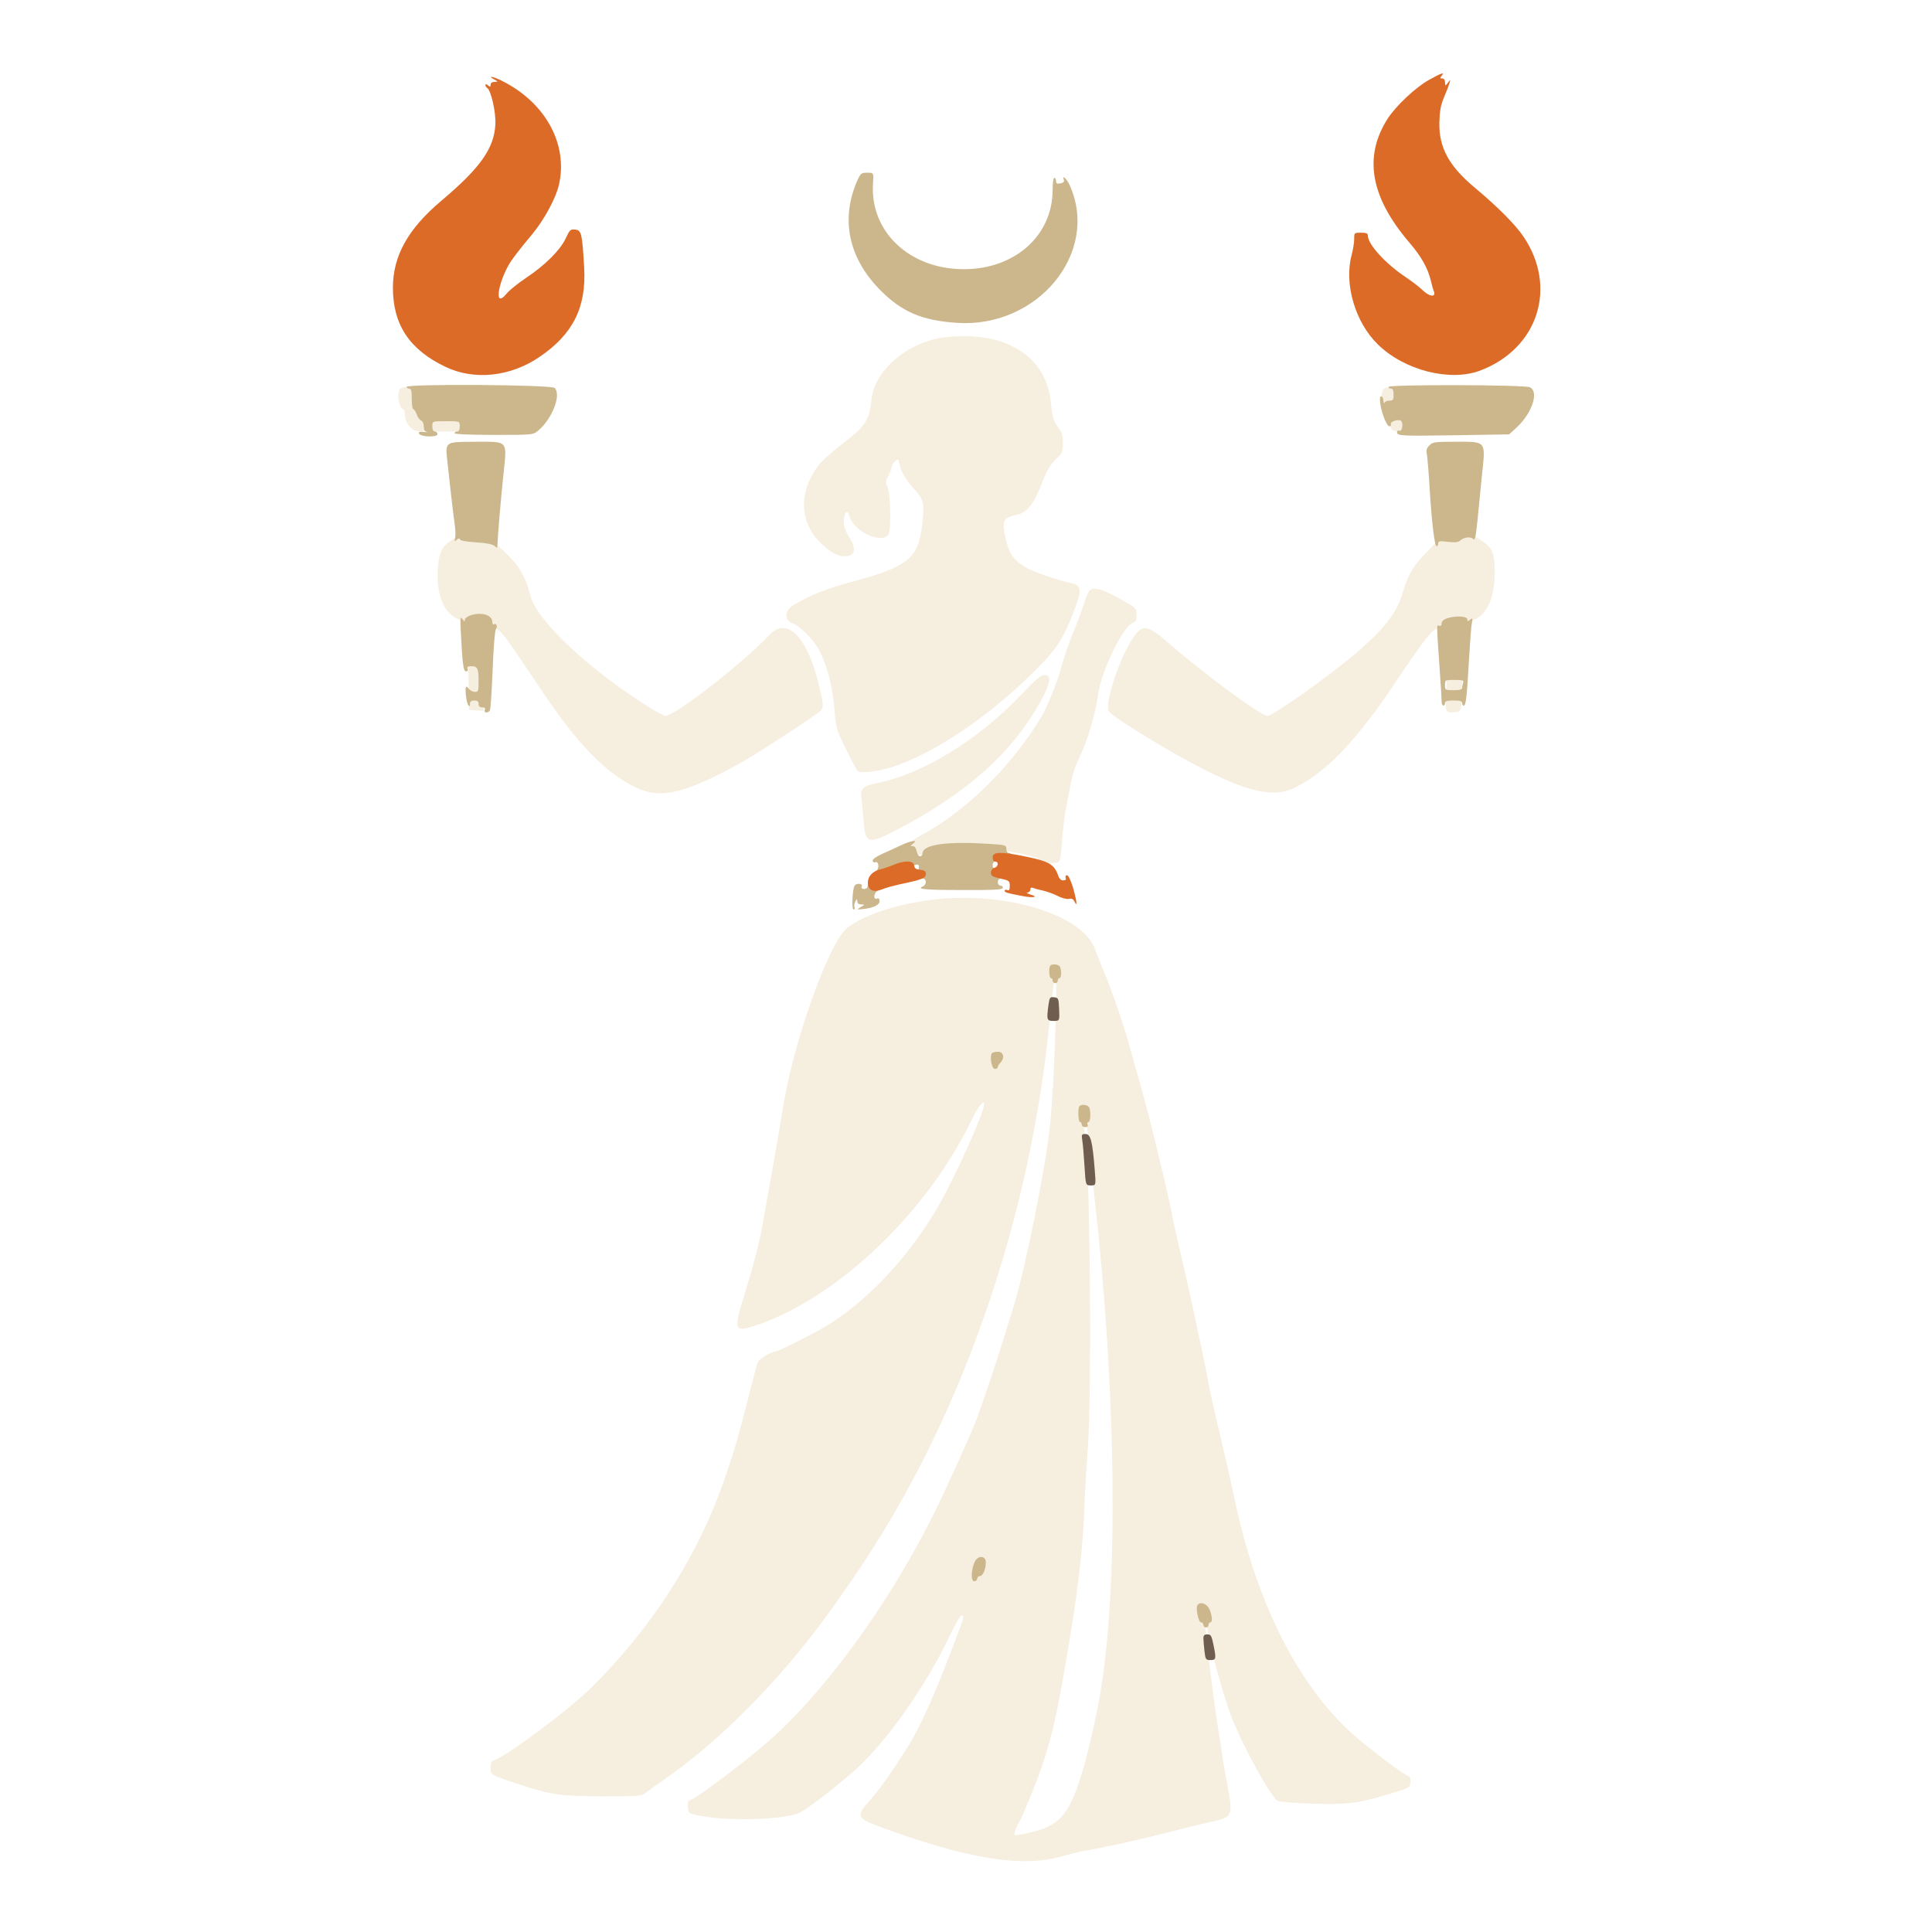
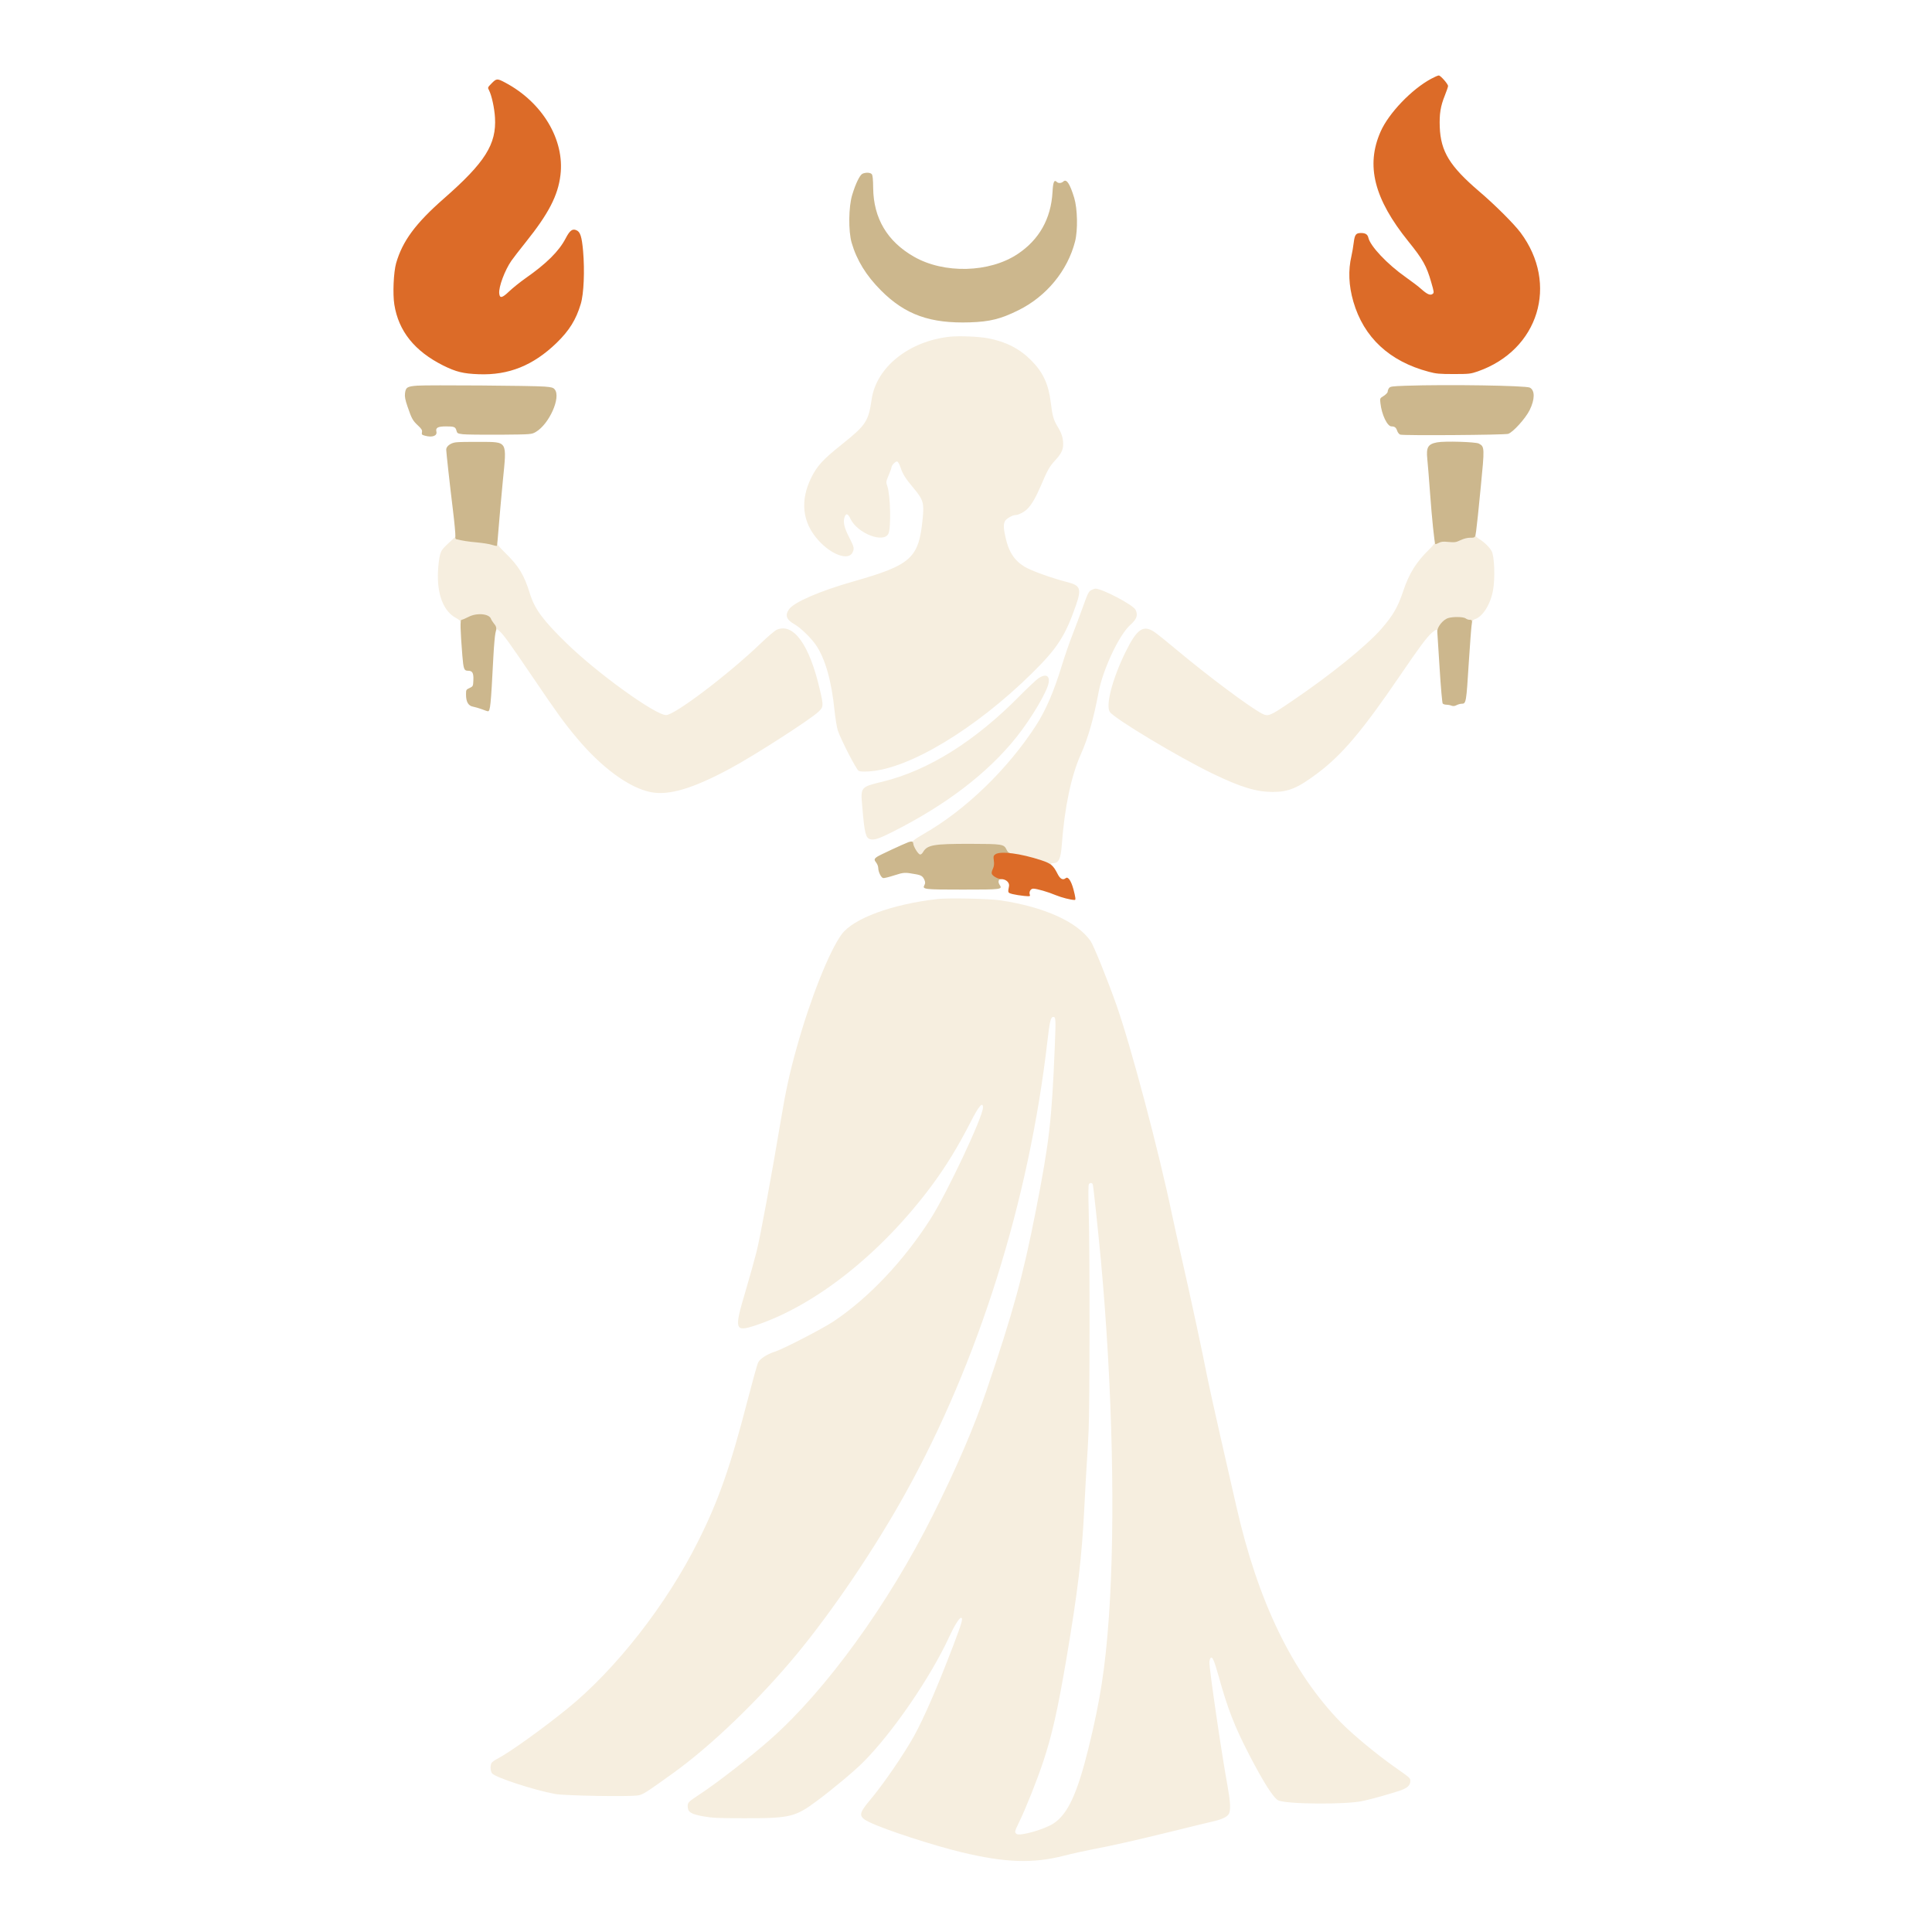
- <svg xmlns="http://www.w3.org/2000/svg" width="120" height="120" viewBox="209.7 -41.8 1127.5 1127.5">
-   <g transform="translate(0,1048) scale(0.1,-0.1)" fill="#F6EEDF">
-     <path d="M7615 8930 c-213 -24 -410 -187 -431 -357 -17 -138 -30 -156 -190 -281 -50 -39 -103 -87 -118 -107 -122 -160 -115 -340 18 -463 58 -54 100 -74 144 -70 49 4 56 47 18 105 -14 21 -28 53 -32 70 -12 59 16 114 30 60 21 -87 182 -165 227 -110 18 21 14 245 -6 283 -11 22 -10 30 6 60 10 19 18 42 19 51 0 9 9 24 20 34 18 17 19 16 25 -11 10 -48 38 -96 82 -144 61 -66 66 -85 53 -204 -23 -209 -80 -255 -421 -346 -138 -37 -235 -76 -331 -133 -54 -32 -56 -90 -4 -107 40 -13 125 -100 155 -158 47 -92 79 -220 89 -357 8 -95 11 -107 67 -220 32 -66 63 -124 69 -128 19 -14 132 1 213 29 234 80 526 274 784 523 157 151 198 211 266 389 45 119 42 145 -20 157 -64 13 -223 67 -263 91 -69 39 -99 83 -118 168 -24 105 -16 123 66 140 62 13 98 61 153 203 23 58 44 92 74 121 38 36 41 42 41 94 0 39 -6 63 -19 79 -34 45 -43 71 -51 155 -24 273 -266 424 -615 384z" />
-     <path d="M4432 8628 c-22 -22 -6 -118 20 -118 4 0 8 -15 8 -34 0 -22 9 -45 26 -65 26 -31 26 -31 175 -31 l149 0 0 45 0 44 -117 3 c-118 3 -118 3 -132 33 -8 17 -18 32 -23 33 -4 2 -8 20 -8 41 0 45 -14 61 -55 61 -17 0 -36 -5 -43 -12z" />
-     <path d="M10172 8628 c-13 -13 -16 -56 -6 -82 4 -11 19 -16 51 -16 44 0 44 0 41 53 -3 52 -3 52 -38 55 -19 2 -41 -3 -48 -10z" />
-     <path d="M10217 8474 c-4 -4 -7 -24 -7 -45 0 -41 11 -49 66 -49 35 0 35 0 32 48 -3 47 -3 47 -43 50 -23 2 -44 0 -48 -4z" />
-     <path d="M10595 7780 c-3 -5 -24 -10 -46 -10 -31 0 -46 -6 -62 -26 -12 -14 -47 -52 -79 -84 -62 -63 -96 -123 -123 -215 -33 -116 -101 -207 -255 -342 -144 -127 -502 -383 -536 -383 -38 0 -363 239 -582 429 -113 98 -142 105 -190 44 -82 -105 -185 -408 -152 -448 36 -43 365 -243 568 -345 260 -130 405 -157 522 -96 188 98 356 275 587 621 144 215 197 285 230 302 37 20 126 43 164 43 113 0 179 107 179 289 0 111 -14 144 -79 185 -22 14 -42 30 -46 36 -8 13 -92 13 -100 0z" />
-     <path d="M4732 7745 c-56 -35 -74 -73 -80 -169 -12 -195 69 -317 202 -303 45 4 60 1 110 -26 65 -35 48 -13 310 -402 199 -296 363 -462 537 -544 139 -66 279 -35 589 134 93 50 437 273 483 313 23 20 22 38 -13 174 -66 264 -181 376 -281 272 -163 -171 -553 -474 -609 -474 -7 0 -47 21 -89 47 -347 215 -660 507 -697 650 -30 117 -68 182 -157 265 -57 54 -90 78 -107 78 -14 0 -54 3 -90 6 -58 5 -70 2 -108 -21z" />
-     <path d="M8453 7448 c-6 -7 -21 -44 -33 -82 -12 -38 -40 -112 -62 -165 -22 -53 -52 -141 -67 -196 -25 -92 -83 -235 -119 -295 -173 -284 -429 -537 -685 -679 -76 -42 -77 -43 -77 -82 0 -39 0 -39 48 -39 26 0 76 9 110 20 126 39 484 9 608 -51 24 -12 56 -19 75 -17 34 3 34 3 45 139 6 74 16 158 23 185 6 27 17 86 25 131 10 55 29 113 59 175 42 88 87 244 102 351 19 140 147 404 206 422 14 5 19 16 19 45 0 37 -2 39 -77 82 -125 71 -177 85 -200 56z" />
-     <path d="M4832 6898 l3 -143 43 -3 42 -3 0 130 c0 158 -1 161 -51 161 l-40 0 3 -142z" />
-     <path d="M8050 6837 c-246 -258 -572 -457 -830 -508 -86 -17 -103 -32 -96 -84 3 -22 8 -76 11 -120 11 -158 23 -161 216 -59 413 219 673 460 836 771 42 82 44 123 6 122 -22 -1 -53 -27 -143 -122z" />
-     <path d="M10536 6858 c-7 -114 -4 -121 50 -116 39 3 39 3 42 111 l3 107 -44 0 -44 0 -7 -102z" />
-     <path d="M7485 5640 c-193 -31 -352 -87 -442 -156 -111 -85 -325 -692 -382 -1084 -10 -64 -43 -256 -83 -475 -10 -60 -24 -135 -29 -165 -21 -119 -54 -246 -115 -443 -53 -168 -47 -191 42 -164 476 143 1017 647 1284 1195 46 94 80 138 80 104 0 -47 -165 -414 -264 -588 -162 -282 -391 -533 -631 -689 -65 -43 -306 -165 -324 -165 -21 0 -90 -40 -99 -58 -6 -9 -26 -84 -47 -167 -71 -287 -111 -418 -181 -605 -152 -404 -409 -796 -741 -1126 -129 -129 -499 -406 -574 -429 -14 -5 -19 -16 -19 -43 0 -43 -4 -41 168 -98 186 -61 243 -69 489 -69 213 0 223 1 250 22 15 12 60 44 98 70 323 221 683 584 961 968 164 226 283 408 397 605 483 835 803 1855 901 2874 14 142 28 261 31 264 17 18 -5 -646 -30 -888 -26 -248 -146 -844 -215 -1065 -11 -33 -38 -121 -61 -195 -37 -121 -98 -303 -149 -445 -28 -78 -182 -419 -256 -567 -262 -524 -633 -1033 -961 -1321 -155 -135 -438 -347 -465 -347 -5 0 -8 -17 -6 -37 3 -38 3 -38 68 -51 174 -34 498 -24 585 18 47 23 211 150 324 250 180 161 415 493 551 783 30 64 61 117 68 117 17 0 16 -8 -14 -86 -130 -349 -220 -554 -300 -682 -92 -145 -168 -253 -220 -310 -82 -91 -78 -104 56 -154 506 -187 830 -241 1061 -174 46 13 102 27 124 31 106 17 307 61 484 106 108 28 227 57 266 65 126 27 129 34 95 214 -11 58 -25 137 -30 175 -5 39 -17 111 -25 160 -16 97 -49 351 -65 505 -5 52 -12 111 -16 130 -4 19 -4 32 -1 29 4 -3 14 -46 22 -95 25 -142 94 -391 141 -511 67 -171 229 -464 268 -485 11 -6 103 -13 204 -16 208 -6 259 1 445 56 120 36 122 37 125 68 2 22 -2 33 -14 38 -38 15 -260 184 -343 262 -311 293 -540 753 -666 1339 -22 104 -63 286 -85 377 -45 190 -62 266 -75 338 -30 160 -117 563 -170 785 -14 61 -31 135 -36 165 -28 146 -144 624 -196 800 -13 47 -40 141 -59 209 -36 129 -99 310 -154 441 -17 41 -35 87 -40 101 -68 217 -565 360 -1005 289z m980 -1510 c3 -52 12 -153 20 -225 127 -1131 140 -2252 34 -2885 -22 -136 -78 -376 -111 -480 -75 -240 -132 -302 -314 -340 -82 -17 -82 -17 -74 10 4 15 15 38 23 51 9 13 36 76 62 139 108 266 145 404 210 785 71 411 100 652 110 910 3 83 13 254 22 380 20 303 13 1450 -11 1695 -8 85 -15 173 -15 195 2 64 36 -124 44 -235z" />
+ <svg xmlns="http://www.w3.org/2000/svg" width="120" height="120" viewBox="0 0 2048 2048">
+   <g transform="translate(0,2048) scale(0.1,-0.1)" fill="#F6EEDF" stroke="none">
+     <path d="M10070 16911 c-434 -46 -781 -324 -830 -664 -34 -233 -60 -273 -315 -477 -201 -160 -263 -228 -324 -351 -122 -245 -97 -475 72 -664 140 -157 323 -222 365 -130 19 40 15 58 -28 142 -58 111 -74 171 -60 223 15 54 38 50 66 -11 74 -154 353 -262 402 -155 29 65 21 411 -13 506 -14 40 -13 45 15 112 17 39 30 76 30 83 0 23 46 69 62 63 8 -4 23 -30 33 -60 24 -74 53 -120 140 -223 102 -122 112 -157 96 -320 -41 -423 -119 -493 -736 -669 -355 -101 -632 -221 -682 -296 -44 -64 -27 -109 61 -159 64 -36 179 -149 229 -224 96 -145 162 -378 193 -686 9 -86 25 -182 35 -214 33 -98 196 -415 221 -428 15 -8 51 -10 112 -6 425 27 1127 451 1725 1040 270 266 353 395 466 719 61 176 48 212 -90 247 -164 42 -387 122 -455 164 -107 65 -168 159 -200 306 -23 100 -24 140 -8 175 11 26 80 66 111 66 31 0 91 30 125 63 46 44 92 123 146 249 69 164 92 204 152 269 64 70 84 111 84 171 -1 68 -15 113 -59 186 -44 73 -54 110 -72 252 -24 198 -81 323 -209 451 -122 123 -267 197 -456 233 -100 19 -305 27 -404 17z M15548 14810 c-37 -3 -78 -15 -94 -25 -23 -15 -45 -18 -116 -16 -92 2 -128 -8 -128 -37 0 -10 -25 -42 -56 -72 -142 -138 -216 -257 -280 -447 -56 -169 -108 -258 -231 -399 -158 -181 -539 -489 -948 -766 -237 -161 -250 -166 -318 -132 -129 67 -573 398 -907 678 -96 81 -199 163 -229 184 -121 84 -189 37 -311 -212 -139 -283 -212 -566 -165 -633 51 -73 728 -479 1090 -654 299 -144 460 -193 635 -194 169 0 265 40 476 198 260 195 474 448 871 1030 215 315 284 408 342 460 42 38 61 41 61 9 0 -12 11 -4 36 23 68 78 76 85 112 95 51 14 94 13 117 -4 11 -7 37 -16 57 -20 31 -6 37 -4 43 13 3 11 16 23 28 27 83 25 165 154 193 303 24 126 16 361 -13 417 -24 44 -77 96 -135 132 -21 13 -38 30 -38 38 0 8 -6 13 -12 13 -7 -1 -43 -5 -80 -9z M4812 14776 c-128 -119 -130 -121 -147 -176 -9 -31 -19 -108 -22 -175 -12 -245 58 -425 191 -496 25 -13 46 -30 46 -36 0 -23 56 -14 115 17 31 17 68 30 82 30 40 0 90 -29 103 -60 7 -16 19 -35 27 -42 8 -7 19 -24 25 -38 9 -24 10 -24 24 -6 14 19 14 19 40 -5 45 -41 103 -122 347 -481 269 -397 335 -488 474 -654 263 -314 556 -527 782 -571 193 -38 447 38 844 252 253 136 849 519 934 601 53 50 54 62 13 236 -109 472 -278 708 -455 633 -20 -8 -96 -73 -170 -144 -339 -326 -912 -761 -1004 -761 -115 0 -733 446 -1058 764 -247 241 -335 360 -385 521 -62 201 -118 293 -262 434 -47 46 -86 89 -86 97 0 19 -58 32 -190 44 -63 6 -128 15 -145 20 -68 19 -99 19 -123 -4z M11569 14225 c-30 -16 -37 -31 -94 -190 -24 -66 -70 -190 -103 -275 -34 -85 -84 -231 -113 -325 -87 -285 -172 -482 -276 -644 -300 -464 -748 -898 -1190 -1150 -51 -29 -97 -59 -104 -67 -6 -8 -18 -14 -25 -14 -24 0 -15 -71 15 -120 25 -42 31 -45 73 -48 42 -3 48 0 63 26 44 74 114 87 465 86 316 0 333 -3 360 -61 11 -24 22 -33 40 -33 39 0 226 -45 328 -79 105 -35 145 -39 136 -16 -5 11 1 15 18 15 60 0 82 43 93 190 30 403 99 733 203 966 77 173 134 372 187 654 46 243 215 603 332 711 74 67 88 105 61 164 -24 52 -355 226 -427 225 -9 -1 -28 -7 -42 -15z M11009 13291 c-24 -17 -114 -101 -200 -188 -472 -480 -969 -791 -1453 -909 -235 -57 -234 -56 -216 -261 24 -287 37 -337 85 -349 43 -11 92 5 233 76 571 287 1011 624 1315 1004 160 200 332 491 344 583 10 74 -35 92 -108 44z M9938 10950 c-483 -55 -891 -205 -1016 -374 -132 -179 -334 -689 -476 -1199 -75 -266 -117 -460 -171 -784 -96 -575 -216 -1225 -255 -1381 -23 -90 -75 -277 -116 -415 -124 -416 -117 -440 107 -366 634 211 1328 761 1861 1475 155 209 283 418 418 682 84 166 130 220 130 152 0 -98 -381 -907 -557 -1183 -285 -445 -655 -836 -1028 -1085 -114 -76 -530 -291 -620 -320 -87 -28 -160 -76 -179 -117 -10 -19 -59 -198 -111 -397 -182 -705 -309 -1068 -525 -1497 -335 -671 -874 -1360 -1390 -1777 -272 -220 -619 -468 -742 -530 -26 -13 -52 -33 -58 -43 -15 -28 -12 -83 5 -108 30 -43 442 -178 670 -220 106 -19 807 -31 884 -14 51 11 81 30 366 235 403 289 912 779 1311 1261 383 464 824 1116 1146 1695 782 1407 1316 3108 1512 4811 24 207 34 249 62 249 26 0 27 -25 15 -318 -32 -786 -58 -1006 -202 -1742 -135 -687 -239 -1067 -520 -1895 -130 -386 -320 -828 -571 -1328 -471 -942 -1133 -1856 -1723 -2376 -210 -186 -564 -461 -750 -583 -118 -78 -125 -85 -125 -124 0 -62 31 -83 160 -107 102 -18 152 -21 440 -21 485 -1 540 13 770 184 171 127 399 318 490 410 310 310 714 899 912 1329 53 115 106 201 125 201 25 0 12 -46 -86 -304 -166 -433 -304 -753 -411 -947 -107 -193 -331 -520 -472 -686 -120 -143 -120 -173 5 -232 167 -80 672 -244 967 -315 466 -112 759 -122 1090 -37 85 22 218 51 295 66 208 39 448 93 855 193 201 50 399 98 440 107 90 21 144 49 159 82 18 40 13 130 -18 300 -63 341 -191 1221 -191 1302 0 14 5 33 10 41 19 30 39 -14 85 -178 98 -354 169 -538 329 -847 148 -285 254 -453 305 -479 80 -42 719 -47 898 -7 101 22 264 68 385 107 85 28 118 57 118 105 0 31 0 31 -169 150 -193 136 -440 341 -567 470 -515 529 -879 1280 -1109 2294 -31 138 -108 473 -170 745 -62 272 -125 558 -140 635 -40 210 -177 848 -260 1210 -40 176 -90 399 -110 495 -142 681 -435 1784 -589 2223 -94 267 -242 633 -275 681 -141 204 -490 362 -956 432 -118 18 -552 27 -667 14z m1646 -3025 c6 -17 56 -485 86 -805 123 -1338 155 -2766 85 -3775 -38 -541 -92 -890 -215 -1390 -120 -487 -219 -702 -370 -803 -96 -64 -361 -140 -395 -112 -22 18 -20 26 31 131 70 144 187 438 253 636 92 277 154 550 246 1093 122 725 162 1059 190 1610 8 168 20 370 25 450 6 80 15 242 20 360 12 251 13 1893 1 2310 -5 182 -5 290 2 298 13 16 34 15 41 -3z" />
  </g>
-   <g transform="translate(0,1048) scale(0.1,-0.1)" fill="#CCB78D">
-     <path d="M7100 9844 c-99 -226 -51 -454 137 -642 125 -125 241 -174 442 -188 472 -33 836 407 662 800 -17 40 -49 69 -35 32 3 -9 -4 -15 -20 -18 -20 -4 -26 -1 -26 13 0 11 -4 19 -10 19 -6 0 -10 -30 -10 -70 0 -267 -221 -464 -520 -463 -317 1 -548 221 -528 503 4 60 4 60 -33 60 -36 0 -39 -3 -59 -46z" />
-     <path d="M4470 8640 c0 -5 7 -10 15 -10 12 0 15 -13 15 -60 0 -33 4 -60 9 -60 5 0 14 -14 20 -30 5 -17 17 -33 26 -36 8 -4 15 -18 15 -34 0 -19 6 -30 18 -33 9 -2 2 -2 -17 0 -24 3 -32 1 -29 -9 7 -20 108 -24 108 -4 0 9 -7 16 -15 16 -10 0 -15 10 -15 30 0 30 0 30 80 30 80 0 80 0 80 -30 0 -20 -5 -30 -15 -30 -8 0 -15 -4 -15 -10 0 -6 83 -10 229 -10 229 0 229 0 260 26 81 68 135 209 95 248 -19 19 -864 25 -864 6z" />
-     <path d="M10200 8640 c0 -5 7 -10 15 -10 10 0 15 -11 15 -35 0 -30 -3 -35 -24 -35 -13 0 -27 -6 -29 -12 -3 -7 -6 -3 -6 9 -1 30 -21 40 -21 11 0 -55 37 -158 56 -158 7 0 11 6 8 14 -5 13 42 29 58 19 16 -9 9 -65 -7 -59 -9 3 -15 0 -15 -8 0 -22 23 -23 345 -18 l309 5 48 44 c88 84 127 206 73 231 -34 15 -825 17 -825 2z" />
-     <path d="M4715 8304 c-13 -13 -15 -28 -10 -73 17 -161 37 -333 45 -388 5 -34 6 -72 3 -85 -6 -20 -4 -21 9 -10 12 9 17 10 20 1 2 -6 40 -13 93 -16 60 -4 96 -11 108 -21 15 -14 17 -13 17 4 1 46 20 272 35 413 21 202 31 191 -161 191 -118 0 -145 -3 -159 -16z" />
-     <path d="M10439 8299 c-16 -16 -20 -28 -15 -51 3 -17 11 -106 16 -197 12 -196 29 -341 41 -341 5 0 9 7 9 16 0 14 8 16 56 10 43 -5 61 -3 73 8 22 20 64 24 77 7 8 -10 14 17 23 105 6 66 19 189 27 273 21 199 27 191 -157 191 -118 0 -131 -2 -150 -21z" />
-     <path d="M4843 7307 c-18 -6 -33 -18 -33 -26 0 -11 -4 -10 -14 4 -12 17 -14 9 -10 -70 10 -196 15 -235 31 -235 9 0 13 6 9 15 -4 11 2 15 23 15 35 0 41 -13 41 -91 0 -54 -2 -59 -21 -59 -12 0 -28 8 -35 17 -19 27 -24 13 -17 -45 5 -47 23 -75 23 -37 0 9 9 15 25 15 18 0 25 -5 25 -20 0 -14 7 -20 21 -20 15 0 19 -5 15 -15 -7 -18 19 -21 30 -3 4 6 11 113 16 236 5 133 13 231 19 238 12 15 3 37 -12 29 -5 -4 -9 3 -9 14 0 40 -63 59 -127 38z" />
-     <path d="M10538 7288 c-17 -6 -28 -17 -28 -29 0 -12 -5 -16 -14 -13 -16 6 -16 21 4 -272 6 -77 10 -152 10 -167 0 -15 5 -27 10 -27 6 0 10 7 10 15 0 11 12 15 50 15 38 0 50 -4 50 -15 0 -8 4 -15 9 -15 13 0 19 53 31 270 6 102 13 198 17 215 5 26 4 28 -11 16 -14 -11 -16 -11 -16 3 0 19 -75 22 -122 4z m98 -374 c-3 -9 -6 -22 -6 -30 0 -10 -14 -14 -50 -14 -49 0 -50 1 -50 30 0 30 0 30 56 30 47 0 55 -3 50 -16z" />
-     <path d="M7355 5965 c-27 -13 -76 -35 -107 -49 -34 -15 -58 -31 -58 -40 0 -9 6 -13 14 -10 24 9 26 -43 2 -54 -40 -20 85 -13 139 7 107 40 115 41 115 19 0 -14 -5 -18 -15 -14 -10 4 -15 -1 -15 -14 0 -13 7 -20 20 -20 11 0 20 -4 20 -10 0 -5 7 -10 15 -10 8 0 15 -9 15 -19 0 -10 -7 -21 -15 -25 -45 -17 9 -22 225 -22 193 -1 240 2 240 13 0 7 -7 13 -15 13 -8 0 -15 9 -15 20 0 11 7 20 15 20 8 0 15 9 15 20 0 11 -7 20 -15 20 -8 0 -15 7 -15 15 0 9 -6 12 -15 9 -10 -4 -15 0 -15 15 0 12 6 21 15 21 8 0 15 5 15 10 0 6 18 10 40 10 29 0 40 4 40 15 0 8 -7 15 -15 15 -9 0 -15 9 -15 23 0 23 -4 24 -97 30 -242 16 -384 -2 -391 -51 -5 -32 -29 -27 -35 8 -4 19 -13 30 -24 30 -15 0 -15 2 3 15 32 24 -12 18 -71 -10z" />
-     <path d="M7084 5729 c-12 -21 -18 -139 -6 -139 6 0 9 6 6 14 -3 8 -1 23 5 33 10 17 10 17 11 1 0 -12 8 -18 23 -18 22 -1 22 -1 -3 -16 -25 -15 -24 -15 15 -11 61 7 95 24 95 46 0 14 -5 19 -15 15 -22 -9 -20 32 3 45 16 9 16 11 -3 25 -26 20 -55 20 -55 1 0 -8 -9 -15 -20 -15 -13 0 -18 5 -14 15 7 18 -31 21 -42 4z" />
-     <path d="M8227 5263 c-11 -10 -8 -73 3 -73 6 0 10 -7 10 -15 0 -8 7 -15 15 -15 8 0 15 7 15 15 0 8 5 15 10 15 11 0 13 39 4 64 -6 16 -45 22 -57 9z" />
-     <path d="M7885 4751 c-13 -23 0 -91 18 -91 9 0 17 5 17 11 0 6 7 17 15 25 27 28 19 64 -14 64 -17 0 -32 -4 -36 -9z" />
-     <path d="M8397 4443 c-11 -10 -8 -93 3 -93 6 0 10 -7 10 -15 0 -8 9 -15 20 -15 13 0 18 5 14 15 -4 8 -1 15 5 15 12 0 15 58 5 84 -6 16 -45 22 -57 9z" />
-     <path d="M7788 1788 c-23 -43 -27 -118 -6 -118 10 0 18 7 18 15 0 8 7 15 15 15 18 0 35 39 35 81 0 37 -42 42 -62 7z" />
-     <path d="M9085 1530 c-11 -18 6 -100 21 -100 8 0 14 -7 14 -15 0 -8 7 -15 15 -15 8 0 15 7 15 15 0 8 5 15 10 15 14 0 12 35 -4 75 -15 35 -56 49 -71 25z" />
+   <g transform="translate(0,2048) scale(0.1,-0.1)" fill="#CCB78D" stroke="none">
+     <path d="M9142 18638 c-28 -14 -72 -104 -108 -223 -39 -126 -42 -385 -6 -509 54 -185 154 -348 312 -506 257 -257 521 -351 943 -337 212 7 326 36 512 128 298 147 522 420 601 729 31 121 26 347 -9 463 -46 151 -82 204 -115 173 -21 -19 -53 -21 -69 -5 -28 28 -40 2 -46 -108 -16 -282 -142 -505 -370 -656 -299 -199 -780 -211 -1099 -28 -283 162 -428 407 -432 727 -1 94 -5 136 -15 148 -15 18 -65 20 -99 4z M4423 16392 c-107 -8 -123 -18 -130 -84 -4 -33 3 -68 27 -138 44 -129 55 -148 110 -200 40 -37 47 -50 43 -72 -5 -24 -1 -28 33 -37 76 -21 131 -1 120 44 -10 41 16 55 102 55 88 0 100 -5 111 -46 7 -27 12 -30 67 -37 32 -4 210 -6 394 -5 335 3 335 3 381 30 141 83 267 366 200 449 -16 20 -32 25 -108 31 -120 10 -1236 18 -1350 10z M14902 16391 c-147 -5 -165 -8 -178 -25 -8 -11 -14 -28 -14 -38 0 -10 -18 -29 -41 -44 -42 -26 -42 -26 -36 -77 13 -122 73 -247 117 -247 34 0 49 -12 60 -45 6 -19 21 -38 33 -42 32 -12 1105 -4 1144 8 51 16 184 163 228 252 56 114 57 209 2 238 -41 22 -877 35 -1315 20z M4831 15791 c-55 -7 -101 -42 -101 -77 0 -25 38 -370 71 -639 17 -137 28 -263 26 -278 -2 -16 1 -30 7 -32 64 -16 129 -27 224 -35 62 -6 133 -17 158 -26 25 -8 48 -13 51 -10 3 2 11 89 19 193 8 103 28 325 44 493 43 435 56 414 -250 416 -107 1 -219 -1 -249 -5z M15235 15791 c-98 -18 -118 -52 -105 -177 5 -49 19 -216 30 -371 18 -249 46 -522 55 -531 2 -2 18 4 36 13 26 14 47 16 105 10 65 -6 78 -4 126 19 37 17 72 26 105 26 51 0 51 0 61 73 6 39 28 246 48 458 42 427 42 434 -20 467 -34 18 -361 28 -441 13z M4965 13940 c-31 -16 -64 -30 -72 -30 -17 0 -14 -101 8 -379 12 -143 18 -161 59 -161 48 0 61 -23 58 -99 -3 -65 -3 -66 -40 -84 -37 -17 -38 -19 -38 -70 0 -77 25 -120 75 -128 22 -4 65 -17 95 -28 30 -12 58 -21 62 -21 25 0 31 57 58 580 6 113 16 223 21 245 15 58 13 72 -15 105 -13 17 -27 38 -31 49 -18 56 -151 68 -240 21z M15354 13929 c-58 -16 -123 -99 -118 -148 2 -20 13 -196 25 -391 12 -195 27 -361 32 -367 5 -7 22 -13 38 -13 15 0 39 -4 54 -10 19 -7 34 -6 55 5 16 8 40 15 54 15 48 0 49 10 76 440 12 184 25 359 29 387 9 58 7 63 -23 63 -12 0 -30 7 -40 15 -22 17 -131 19 -182 4z M9630 11553 c-55 -21 -310 -139 -332 -155 -33 -23 -34 -32 -8 -65 11 -14 20 -40 20 -57 1 -41 31 -100 52 -104 10 -2 63 11 118 29 104 33 110 33 232 11 55 -10 71 -22 88 -61 9 -23 9 -34 0 -52 -26 -47 -9 -49 406 -49 417 0 424 1 389 53 -17 27 -11 57 12 57 24 0 10 32 -22 50 -17 10 -28 24 -25 31 2 8 6 43 8 79 4 78 16 90 89 90 40 0 53 4 53 15 0 8 -6 15 -12 15 -7 0 -20 15 -28 33 -28 59 -42 61 -390 62 -384 0 -450 -11 -495 -87 -9 -17 -24 -28 -33 -26 -20 4 -70 85 -71 116 -1 22 -18 27 -51 15z" />
  </g>
-   <g transform="translate(0,1048) scale(0.1,-0.1)" fill="#DC6B28">
-     <path d="M10437 10432 c-78 -43 -194 -152 -242 -227 -142 -222 -100 -459 129 -725 66 -77 105 -146 122 -215 6 -27 15 -58 19 -67 14 -35 -24 -33 -63 4 -20 20 -66 55 -102 79 -117 78 -220 191 -220 241 0 14 -8 18 -40 18 -40 0 -40 0 -40 -37 0 -21 -7 -63 -15 -93 -45 -168 20 -392 153 -522 154 -151 420 -219 596 -153 340 128 455 488 252 785 -48 70 -151 173 -279 280 -153 127 -213 236 -210 382 2 69 7 101 28 150 15 35 29 72 32 83 5 20 5 20 -10 0 -16 -20 -16 -20 -17 3 0 13 -6 22 -16 22 -14 0 -14 3 -4 15 20 24 0 18 -73 -23z" />
-     <path d="M4980 10435 c25 -14 25 -14 3 -15 -14 0 -23 -6 -23 -16 0 -14 -3 -14 -15 -4 -9 8 -15 9 -15 2 0 -6 4 -14 10 -17 23 -14 52 -145 48 -214 -8 -140 -89 -254 -317 -446 -193 -163 -281 -321 -281 -506 0 -216 97 -362 307 -462 167 -80 378 -58 547 57 197 133 276 291 262 524 -11 196 -16 217 -52 220 -28 3 -32 -1 -55 -50 -31 -68 -121 -158 -231 -231 -48 -32 -100 -74 -115 -93 -83 -102 -44 100 42 212 24 33 74 95 111 139 68 83 135 206 153 285 54 236 -78 478 -330 605 -51 26 -92 34 -49 10z" />
-     <path d="M7890 5895 c0 -16 6 -25 15 -25 22 0 18 -31 -5 -37 -12 -3 -20 -14 -20 -28 0 -18 9 -24 55 -34 52 -12 55 -14 55 -43 0 -23 -4 -29 -15 -24 -8 3 -15 1 -15 -4 0 -10 10 -13 97 -30 69 -14 107 -8 53 8 -19 6 -27 11 -17 11 9 1 17 8 17 17 0 11 5 14 17 10 9 -4 36 -11 59 -16 24 -6 61 -19 84 -31 22 -12 51 -19 64 -17 18 4 27 -1 34 -16 18 -37 13 5 -9 82 -13 42 -27 72 -35 72 -8 0 -11 -6 -8 -15 4 -10 0 -15 -14 -15 -13 0 -24 10 -30 30 -23 64 -54 82 -189 109 -144 30 -193 29 -193 -4z" />
-     <path d="M7310 5850 c-25 -10 -57 -21 -71 -24 -50 -11 -80 -44 -77 -85 3 -41 36 -53 89 -31 16 7 57 18 92 26 137 29 157 37 157 61 0 17 -7 22 -32 25 -25 2 -34 8 -36 26 -4 29 -57 30 -122 2z" />
-   </g>
-   <g transform="translate(0,1048) scale(0.1,-0.1)" fill="#6F5E4F">
-     <path d="M8216 5034 c-12 -89 -10 -94 29 -94 36 0 36 0 33 68 -3 64 -4 67 -29 70 -24 3 -27 -1 -33 -44z" />
-     <path d="M8413 4243 c4 -21 9 -89 13 -150 7 -113 7 -113 37 -113 30 0 30 0 23 88 -13 167 -24 212 -53 212 -24 0 -25 -2 -20 -37z" />
-     <path d="M9120 1338 c0 -13 3 -47 6 -75 6 -50 8 -53 35 -53 33 0 35 6 17 92 -10 50 -15 58 -35 58 -17 0 -23 -6 -23 -22z" />
+   <g transform="translate(0,2048) scale(0.1,-0.1)" fill="#DC6B28" stroke="none">
+     <path d="M15171 19645 c-207 -111 -450 -365 -536 -560 -159 -360 -69 -714 295 -1165 152 -188 192 -259 241 -430 31 -107 32 -113 15 -126 -25 -18 -57 -4 -119 51 -27 25 -102 82 -166 127 -196 138 -376 329 -396 419 -8 34 -31 49 -77 49 -55 0 -67 -16 -78 -102 -5 -43 -16 -106 -24 -141 -36 -154 -29 -314 20 -484 110 -380 383 -634 800 -744 78 -21 111 -24 264 -24 165 0 179 2 255 28 646 226 861 926 453 1472 -71 94 -272 295 -438 436 -313 268 -407 422 -418 681 -5 141 8 222 54 336 19 47 34 92 34 100 0 22 -80 112 -98 112 -10 0 -46 -16 -81 -35z M5211 19596 c-42 -43 -43 -44 -27 -73 28 -55 57 -187 63 -289 17 -283 -105 -476 -541 -858 -302 -265 -439 -451 -507 -686 -27 -96 -37 -325 -19 -438 45 -283 215 -494 517 -646 137 -68 213 -87 378 -93 317 -12 576 92 824 331 136 132 207 247 257 413 33 108 43 353 25 563 -14 154 -30 203 -72 220 -42 18 -70 -4 -114 -89 -71 -135 -203 -266 -425 -421 -58 -41 -135 -103 -172 -138 -75 -72 -101 -78 -106 -22 -7 68 59 245 129 346 18 26 87 116 153 198 241 301 341 493 367 710 46 374 -191 771 -585 980 -86 46 -93 45 -145 -8z M10551 11424 c-20 -15 -22 -21 -16 -66 5 -38 3 -60 -11 -90 -13 -29 -15 -44 -8 -56 16 -25 66 -50 100 -51 49 -1 87 -37 80 -75 -14 -70 -14 -70 39 -84 28 -7 81 -15 119 -19 66 -6 68 -5 62 15 -10 29 10 62 37 62 37 0 158 -35 238 -69 61 -25 160 -51 202 -51 12 0 8 29 -14 113 -25 92 -58 139 -82 118 -30 -24 -59 -9 -86 45 -46 91 -70 111 -173 145 -222 73 -433 100 -487 63z" />
  </g>
</svg>
